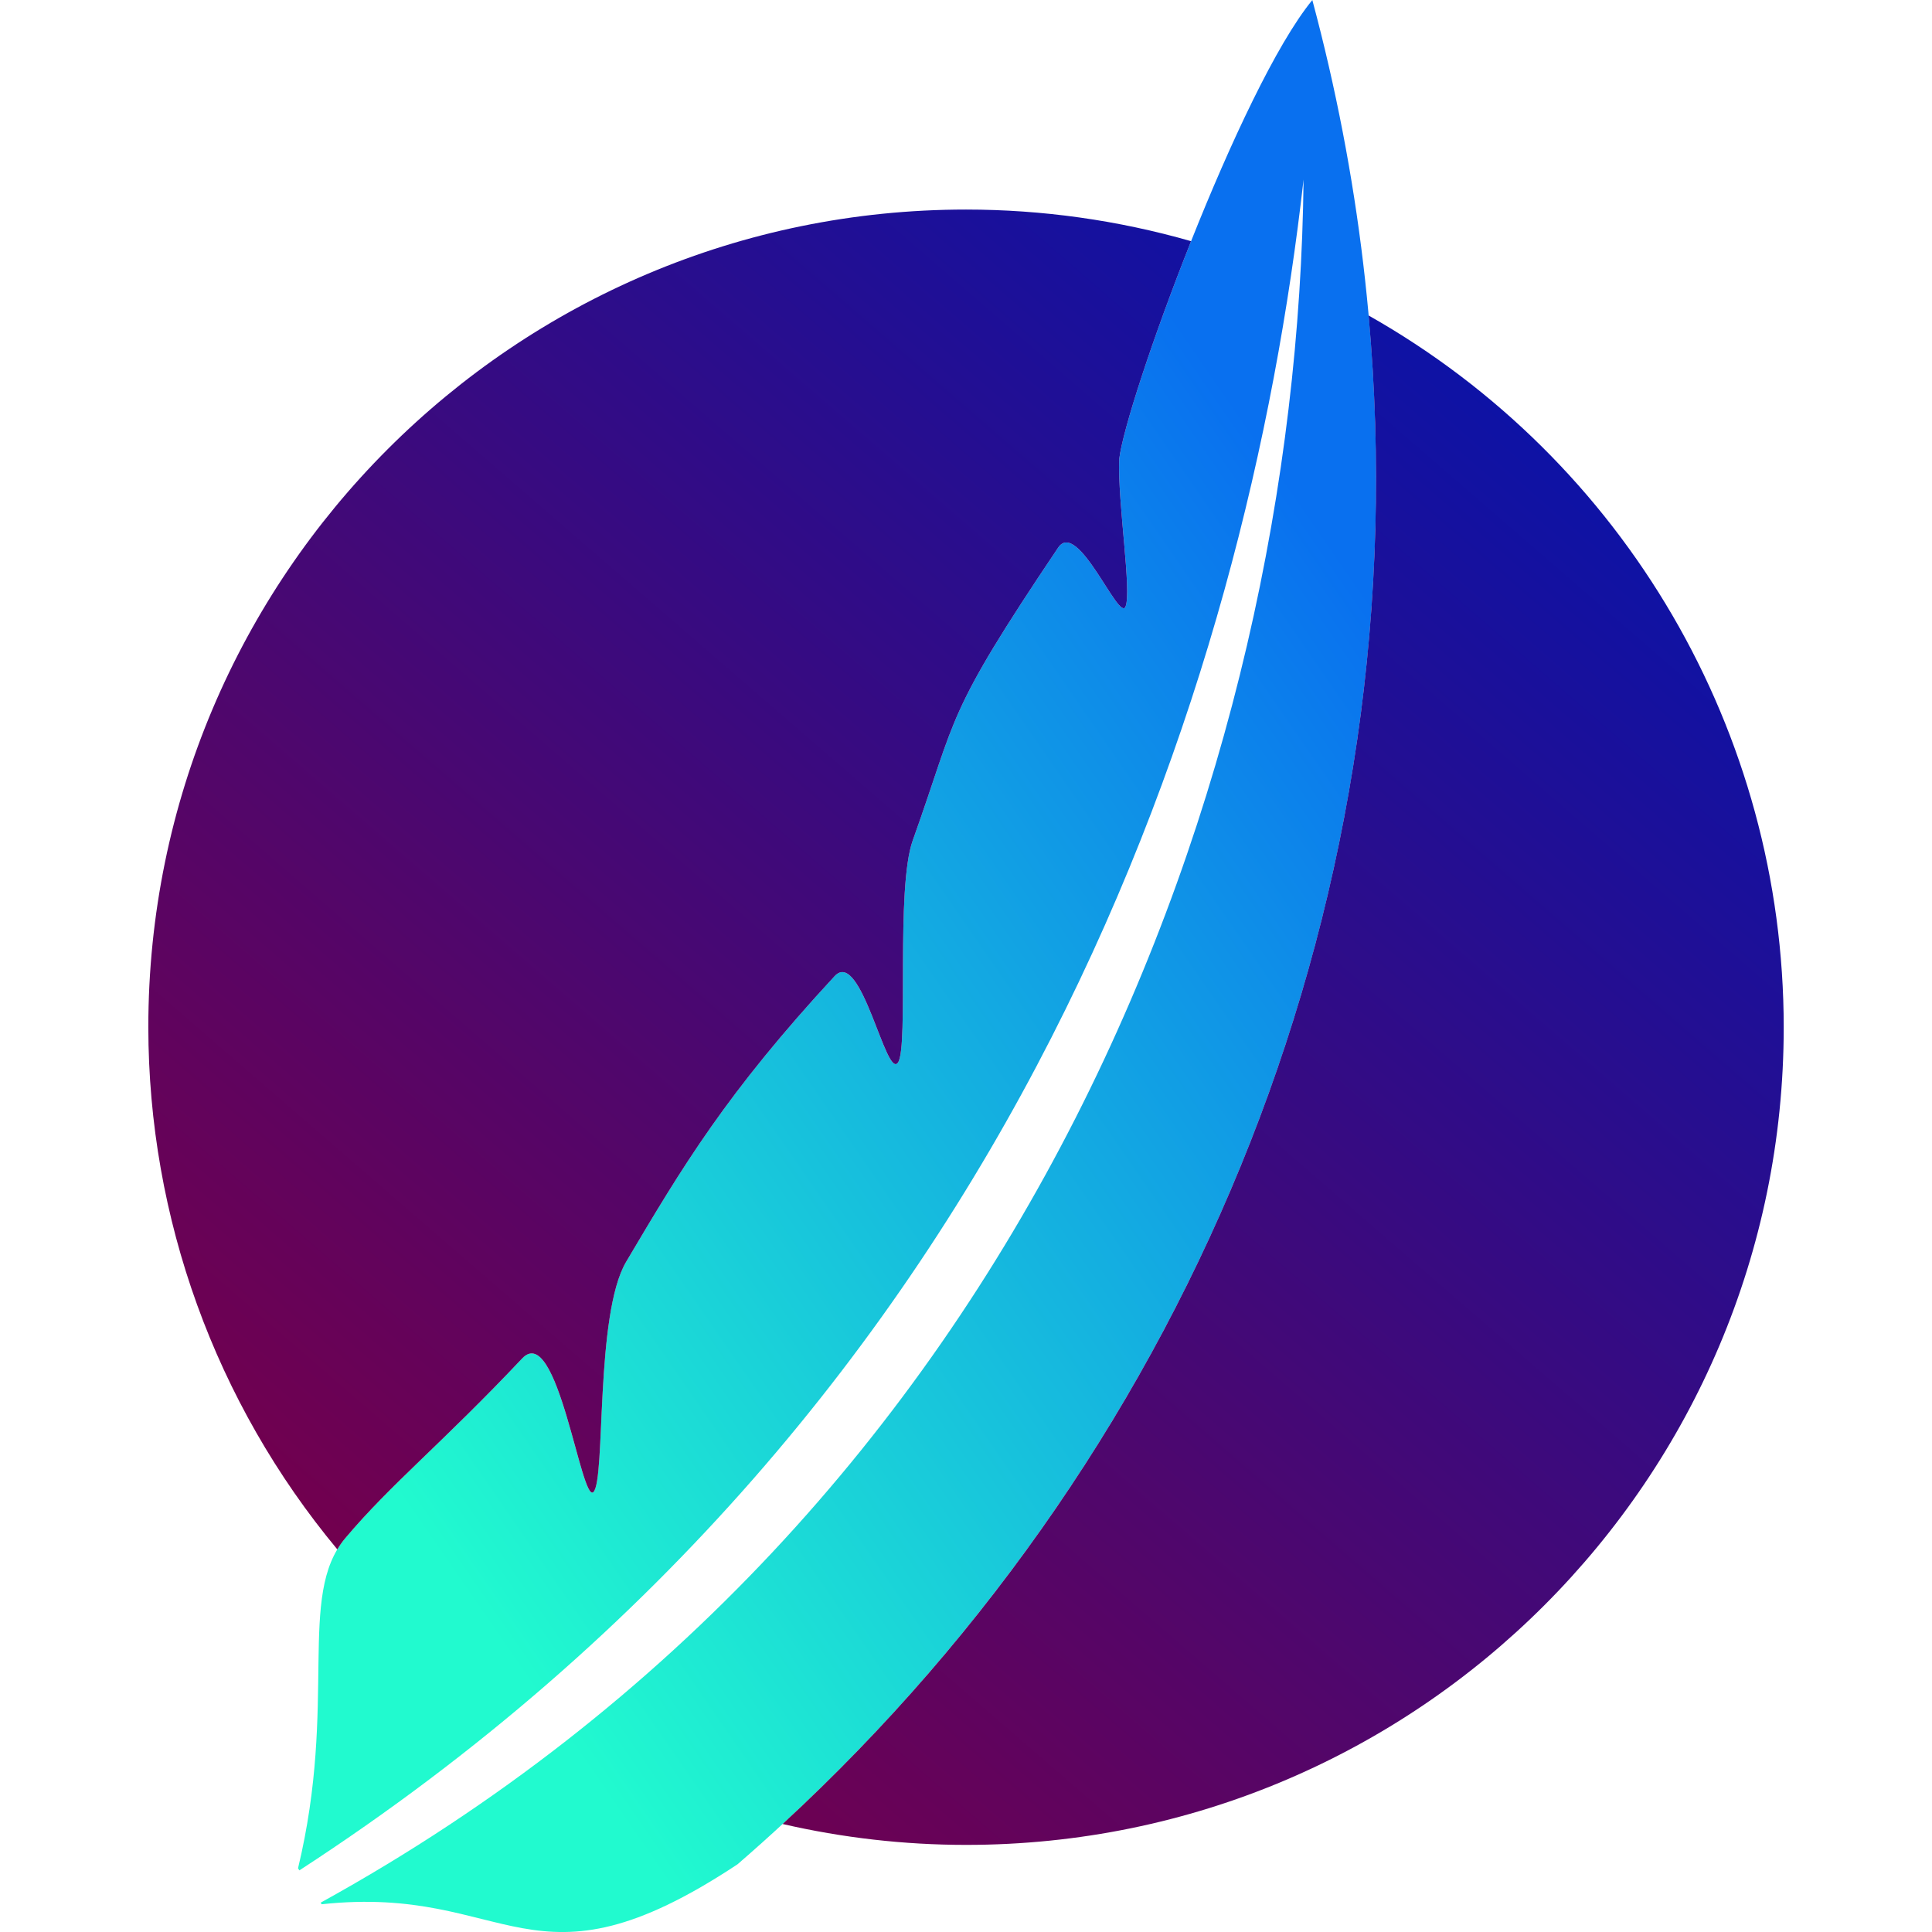
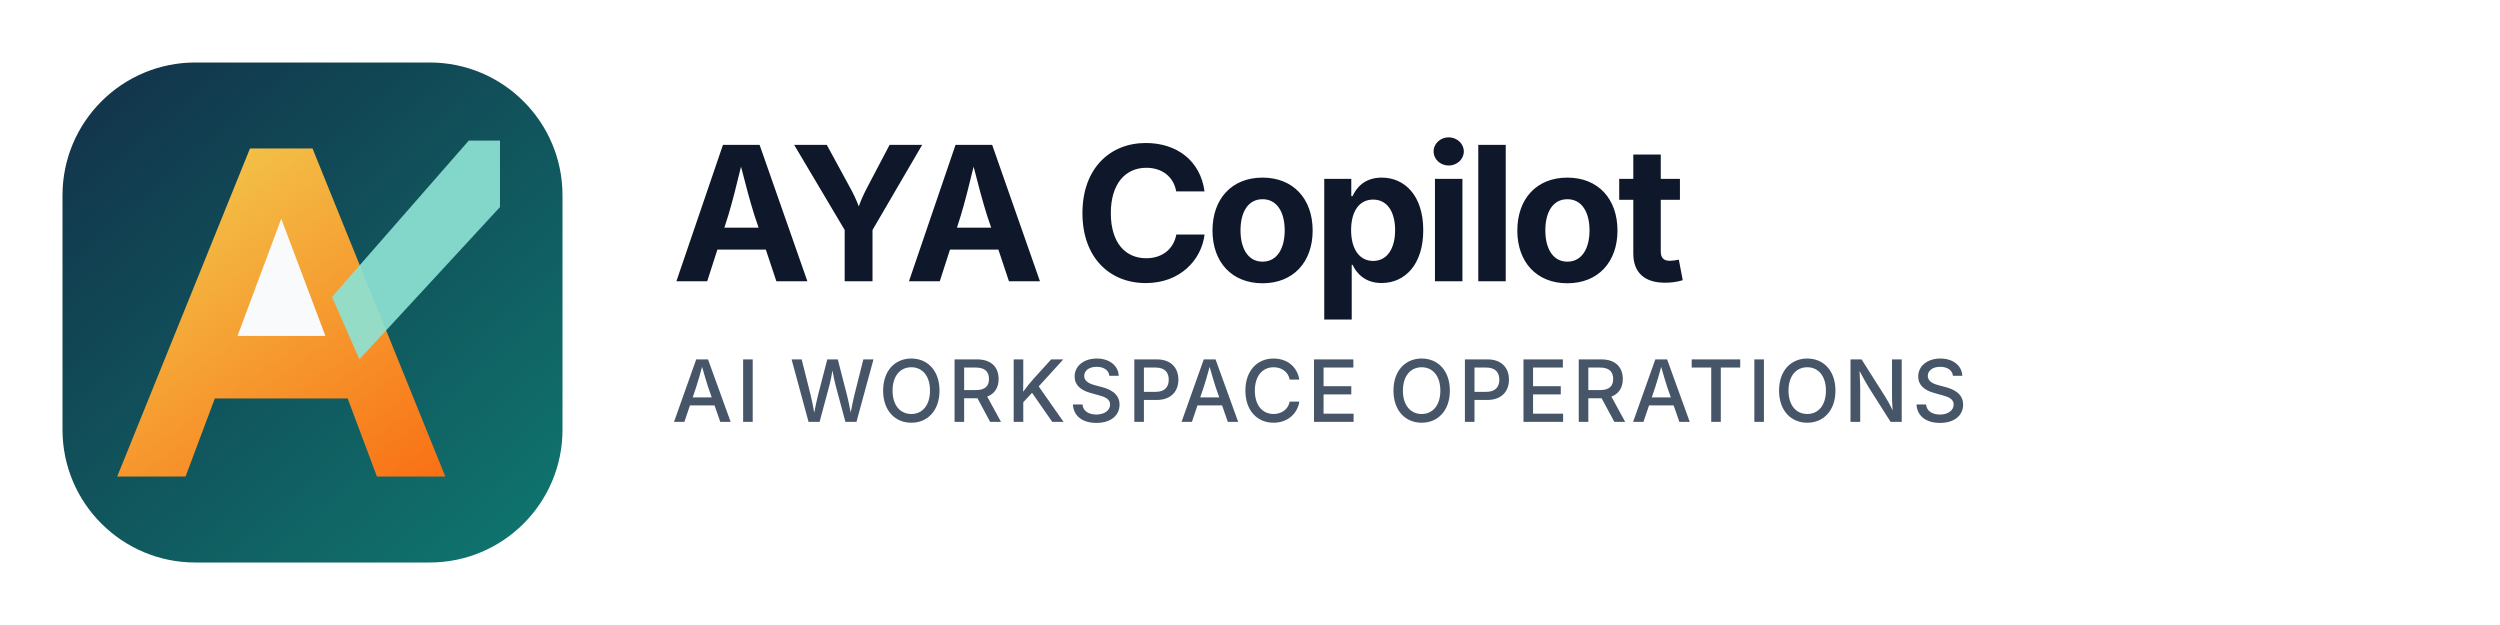
- <svg xmlns="http://www.w3.org/2000/svg" xmlns:xlink="http://www.w3.org/1999/xlink" width="512" height="512" version="1.1" viewBox="0 0 512 512">
+ <svg xmlns="http://www.w3.org/2000/svg" width="640" height="160" viewBox="0 0 640 160" fill="none">
  <defs>
-     <linearGradient id="linearGradient22708">
-       <stop stop-color="#21facf" offset="0" />
-       <stop stop-color="#0970ef" offset="1" />
+     <linearGradient id="ayaLogoPanel" x1="24" y1="16" x2="136" y2="144" gradientUnits="userSpaceOnUse">
+       <stop stop-color="#12324A" />
+       <stop offset="1" stop-color="#0F766E" />
    </linearGradient>
-     <linearGradient id="linearGradient6949" x1="68.454" x2="198.59" y1="246.73" y2="96.35" gradientTransform="translate(-5.754,-56.594)" gradientUnits="userSpaceOnUse">
-       <stop stop-color="#72004e" offset="0" />
-       <stop stop-color="#0015b1" offset="1" />
+     <linearGradient id="ayaLogoAccent" x1="50" y1="34" x2="110" y2="120" gradientUnits="userSpaceOnUse">
+       <stop stop-color="#F2C94C" />
+       <stop offset="1" stop-color="#F97316" />
    </linearGradient>
-     <linearGradient id="linearGradient22718" x1="56.735" x2="155.2" y1="246.96" y2="58.575" gradientUnits="userSpaceOnUse">
-       <stop stop-color="#4f00da" offset="0" />
-       <stop stop-color="#e5311b" offset="1" />
-     </linearGradient>
-     <linearGradient id="linearGradient23463" x1="68.454" x2="198.59" y1="246.73" y2="96.35" gradientUnits="userSpaceOnUse" xlink:href="#linearGradient22708" />
-     <linearGradient id="linearGradient903" x1="54.478" x2="192.1" y1="247.56" y2="9.809" gradientTransform="matrix(.87923 0 0 .87923 -9.551 48.787)" gradientUnits="userSpaceOnUse">
-       <stop stop-color="#dc180d" offset="0" />
-       <stop stop-color="#f96e20" offset=".5" />
-       <stop stop-color="#f4ce41" offset="1" />
-     </linearGradient>
-     <linearGradient id="linearGradient918" x1="39.468" x2="154.99" y1="204.22" y2="124.47" gradientUnits="userSpaceOnUse" xlink:href="#linearGradient22708" />
  </defs>
-   <g transform="matrix(2.473 0 0 2.473 -4.8978 -4.8812)">
-     <path transform="translate(-5.5496,-57.412)" d="m148.16 59.393c-7.71 9.399-19.951 42.888-20.696 49.204-0.17 4.674 1.373 14.231 0.672 15.805-0.719 1.613-5.117-9.446-7.215-6.327-12.219 18.168-10.7 17.731-15.582 31.378-1.836 5.131-0.424 21.99-1.567 23.773-1.273 1.987-3.962-12.31-6.806-9.236-11.603 12.54-16.279 20.379-22.336 30.607-3.359 5.673-2.182 23.33-3.506 24.674-1.302 1.321-3.857-18.326-7.644-14.309-8.519 9.038-14.054 13.441-18.946 19.252-5.198 6.174-0.783 17.584-5.067 35.383l0.145 0.221c77.447-50.308 101.52-127.16 107.61-181.19-0.681 63.93-29.41 142.78-105.33 184.65l0.113 0.171c20.241-2.181 22.307 10.458 44.562-4.284 55.792-48.277 81.856-124.29 61.593-199.78z" display="none" fill="url(#linearGradient903)" />
-     <path transform="translate(-5.5498,-57.412)" d="m148.16 59.393c-7.71 9.399-19.951 42.888-20.696 49.204-0.17 4.674 1.373 14.231 0.672 15.805-0.719 1.613-5.117-9.446-7.215-6.327-12.219 18.168-10.7 17.731-15.582 31.378-1.836 5.131-0.424 21.99-1.567 23.773-1.273 1.987-3.962-12.31-6.806-9.236-11.603 12.54-16.279 20.379-22.336 30.607-3.359 5.673-2.182 23.33-3.506 24.674-1.302 1.321-3.857-18.326-7.644-14.309-8.519 9.038-14.054 13.441-18.946 19.252-5.198 6.174-0.783 17.584-5.067 35.383l0.145 0.221c77.447-50.308 101.52-127.16 107.61-181.19-0.681 63.93-29.41 142.78-105.33 184.65l0.113 0.171c20.241-2.181 22.307 10.458 44.562-4.284 55.792-48.277 81.856-124.29 61.593-199.78z" fill="url(#linearGradient918)" />
-     <g transform="translate(0 2.0218e-5)">
-       <path transform="translate(-5.7543,-56.594)" d="m111.25 81.024c-48.394-1.5e-5 -87.625 39.231-87.625 87.625 0.017 20.443 7.182 40.236 20.253 55.954 0.252-0.422 0.536-0.824 0.858-1.206 4.892-5.81 10.427-10.214 18.946-19.252 3.787-4.018 6.341 15.63 7.644 14.309 1.324-1.344 0.147-19.001 3.506-24.674 6.056-10.228 10.733-18.067 22.336-30.607 2.844-3.074 5.533 11.223 6.806 9.236 1.142-1.782-0.269-18.641 1.566-23.773 4.882-13.647 3.363-13.21 15.582-31.378 2.098-3.119 6.496 7.94 7.215 6.327 0.701-1.573-0.842-11.131-0.672-15.805 0.372-3.15 3.604-13.059 7.705-23.367-7.843-2.247-15.962-3.388-24.12-3.389zm43.142 11.356c5.566 61.595-18.426 120.7-62.796 161.65 6.446 1.486 13.04 2.237 19.655 2.239 48.394 1e-5 87.625-39.231 87.625-87.625-3.1e-4 -31.581-16.995-60.719-44.484-76.268z" display="none" fill="url(#linearGradient22718)" />
-       <path transform="translate(-5.754,-56.594)" d="m111.25 81.024c-48.394-1.5e-5 -87.625 39.231-87.625 87.625 0.017 20.443 7.182 40.236 20.253 55.954 0.252-0.422 0.536-0.824 0.858-1.206 4.892-5.81 10.427-10.214 18.946-19.252 3.787-4.018 6.341 15.63 7.644 14.309 1.324-1.344 0.147-19.001 3.506-24.674 6.056-10.228 10.733-18.067 22.336-30.607 2.844-3.074 5.533 11.223 6.806 9.236 1.142-1.782-0.269-18.641 1.566-23.773 4.882-13.647 3.363-13.21 15.582-31.378 2.098-3.119 6.496 7.94 7.215 6.327 0.701-1.573-0.842-11.131-0.672-15.805 0.372-3.15 3.604-13.059 7.705-23.367-7.843-2.247-15.962-3.388-24.12-3.389zm43.142 11.356c5.566 61.595-18.426 120.7-62.796 161.65 6.446 1.486 13.04 2.237 19.655 2.239 48.394 1e-5 87.625-39.231 87.625-87.625-3.1e-4 -31.581-16.995-60.719-44.484-76.268z" display="none" fill="url(#linearGradient23463)" />
-       <path d="m105.5 24.43c-48.394-1.5e-5 -87.625 39.231-87.625 87.625 0.017 20.443 7.182 40.236 20.253 55.954 0.252-0.422 0.536-0.824 0.858-1.206 4.892-5.81 10.427-10.214 18.946-19.252 3.787-4.018 6.341 15.63 7.644 14.309 1.324-1.344 0.147-19.001 3.506-24.674 6.056-10.228 10.733-18.067 22.336-30.607 2.844-3.074 5.533 11.223 6.806 9.236 1.142-1.782-0.269-18.641 1.566-23.773 4.882-13.647 3.363-13.21 15.582-31.378 2.098-3.119 6.496 7.94 7.215 6.327 0.701-1.573-0.842-11.131-0.672-15.805 0.372-3.15 3.604-13.059 7.705-23.367-7.843-2.247-15.962-3.388-24.12-3.389zm43.142 11.356c5.566 61.595-18.426 120.7-62.796 161.65 6.446 1.486 13.04 2.237 19.655 2.239 48.394 1e-5 87.625-39.231 87.625-87.625-3.1e-4 -31.581-16.995-60.719-44.484-76.268z" fill="url(#linearGradient6949)" />
-     </g>
-   </g>
+   <rect x="16" y="16" width="128" height="128" rx="34" fill="url(#ayaLogoPanel)" />
+   <path d="M80 38L114 122H96.5L89 102H55L47.5 122H30L64 38H80Z" fill="url(#ayaLogoAccent)" />
+   <path d="M72 56L60.8 86H83.3L72 56Z" fill="#F8FAFC" />
+   <path d="M120 36L85 76L92 92L128 53V36H120Z" fill="#8DE2D4" fill-opacity="0.92" />
+   <text x="172" y="72" fill="#0F172A" font-family="Inter, Arial, sans-serif" font-size="48" font-weight="700" letter-spacing="-0.04em">
+     AYA Copilot
+   </text>
+   <text x="172" y="108" fill="#475569" font-family="Inter, Arial, sans-serif" font-size="22" font-weight="500" letter-spacing="0.04em">
+     AI WORKSPACE OPERATIONS
+   </text>
</svg>
